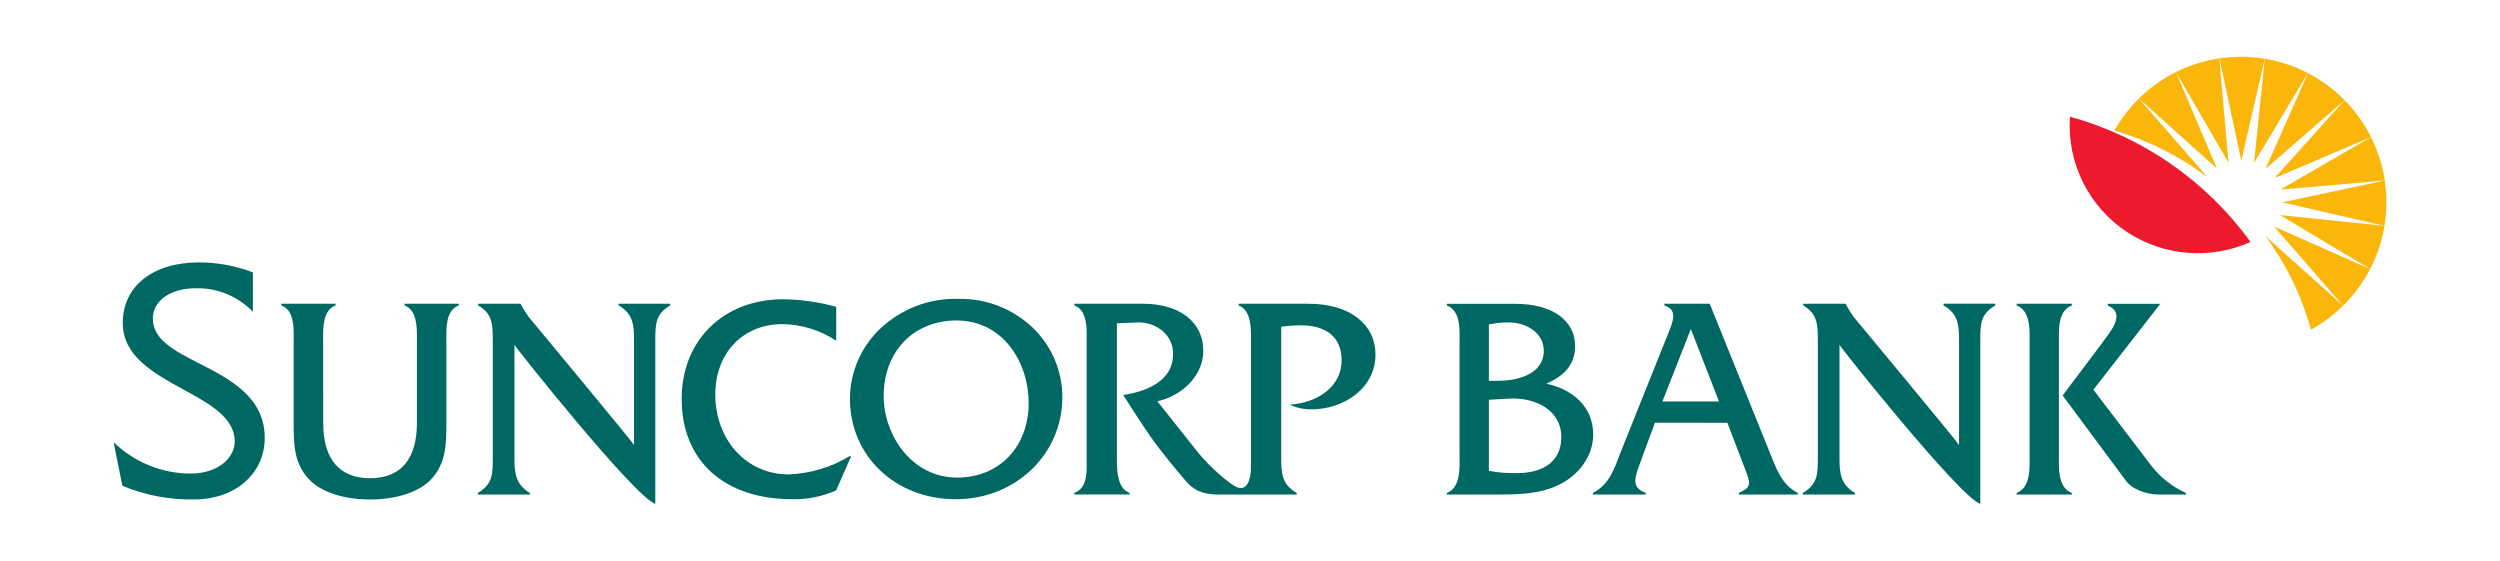
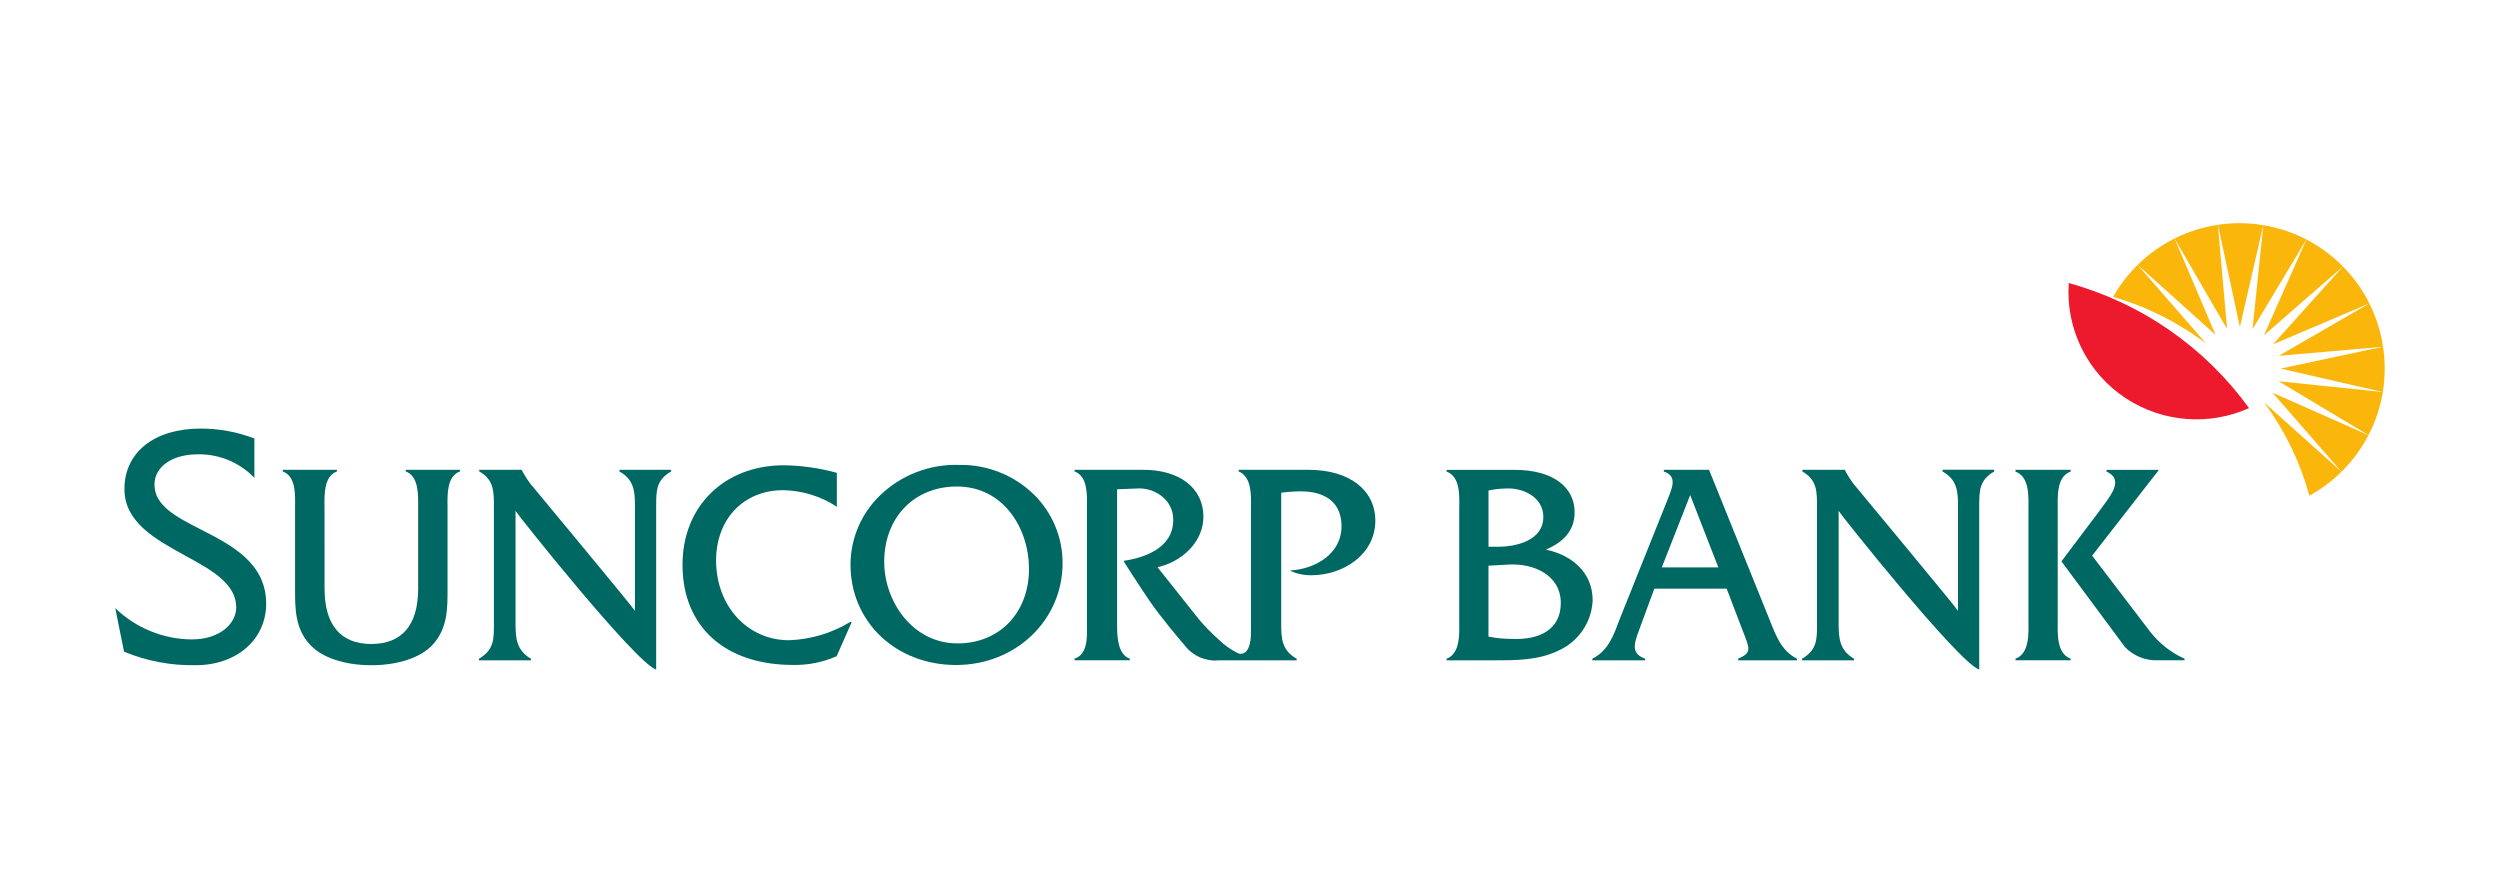
- <svg xmlns="http://www.w3.org/2000/svg" viewBox="0 0 440 98.68">
-   <path d="M394.077,10a24.306,24.306,0,0,0-3.465.279l3.858,18.029,4.128-17.97A25.379,25.379,0,0,0,394.077,10" style="fill:#fab60a" />
-   <path d="M398.605,10.338l-1.9,18.341,9.485-15.817a25.4,25.4,0,0,0-7.588-2.524" style="fill:#fab60a" />
-   <path d="M417.3,24.124a25.581,25.581,0,0,0-4.659-6.494L400.315,31.343,417.3,24.124" style="fill:#fab60a" />
-   <path d="M382.964,12.683l9.256,15.969-1.627-18.373a25.706,25.706,0,0,0-7.629,2.4" style="fill:#fab60a" />
-   <path d="M419.713,31.764a25.242,25.242,0,0,0-2.417-7.63l-15.964,9.234,18.381-1.6" style="fill:#fab60a" />
-   <path d="M406.2,12.866l-7.474,16.867,13.911-12.109a25.7,25.7,0,0,0-6.437-4.758" style="fill:#fab60a" />
-   <path d="M376.456,17.336l13.728,12.34-7.22-16.988a25.632,25.632,0,0,0-6.508,4.648" style="fill:#fab60a" />
-   <path d="M417.135,47.355a25.2,25.2,0,0,0,2.53-7.6l-18.369-1.9,15.839,9.494" style="fill:#fab60a" />
-   <path d="M419.715,31.764l-18.05,3.849,18,4.14a26.34,26.34,0,0,0,.332-4.49,27.453,27.453,0,0,0-.282-3.5" style="fill:#fab60a" />
-   <path d="M412.381,53.8a25.416,25.416,0,0,0,4.752-6.44l-16.884-7.483L412.381,53.8" style="fill:#fab60a" />
-   <path d="M406.725,58.018a25.341,25.341,0,0,0,5.656-4.223L398.742,41.582a50.184,50.184,0,0,1,7.983,16.436" style="fill:#fab60a" />
-   <path d="M372.127,22.975a50.119,50.119,0,0,1,16.409,8.239L376.458,17.342a25.885,25.885,0,0,0-4.331,5.633" style="fill:#fab60a" />
-   <path d="M364.313,20.539A22.433,22.433,0,0,0,374.47,40.915a22.706,22.706,0,0,0,21.622,1.67,58.359,58.359,0,0,0-31.779-22.046" style="fill:#ed192d" />
-   <path d="M84.153,53.75c2.613,1.5,2.578,3.535,2.578,6.351V80.526c0,2.819.035,4.652-2.632,6.231v.281h9.157v-.281c-2.546-1.5-2.712-3.57-2.712-6.231V60.7c.007.211,21.056,26.707,24.788,27.982V59.848c0-2.794.043-4.6,2.633-6.1v-.288h-9.109v.288c2.569,1.453,2.734,3.453,2.734,6.1V78.314c0-.216-18.482-22.464-18.482-22.464a18.4,18.4,0,0,1-1.488-2.388H84.153" style="fill:#006862" />
-   <path d="M317.358,53.76c2.613,1.5,2.578,3.535,2.578,6.347V80.529c0,2.819.035,4.649-2.632,6.228v.284h9.155v-.284c-2.544-1.494-2.709-3.567-2.709-6.228V60.706c.006.213,21.049,26.7,24.78,27.975V59.857c0-2.8.042-4.6,2.632-6.1v-.308h-9.1v.308c2.564,1.453,2.729,3.453,2.729,6.1V78.315c0-.215-18.476-22.457-18.476-22.457a17.844,17.844,0,0,1-1.486-2.4h-7.467" style="fill:#006862" />
-   <path d="M149.513,80.292a22.224,22.224,0,0,1-10.77,3.2c-7.316,0-12.849-6.033-12.849-14.057,0-7.314,4.858-12.39,11.817-12.39a17.724,17.724,0,0,1,9.464,2.921V54a37.02,37.02,0,0,0-9.313-1.331c-10.53,0-17.888,7.209-17.888,17.548,0,10.865,7.451,17.642,19.465,17.642a17.98,17.98,0,0,0,7.713-1.543l2.653-6.028" style="fill:#006862" />
-   <path d="M168.458,84.056c-7.982,0-12.932-7.46-12.932-14.376,0-7.812,5.269-13.278,12.821-13.278,8.256,0,12.7,7.466,12.7,14.5,0,7.745-5.183,13.156-12.589,13.156m13.477-26.221A18.451,18.451,0,0,0,168.722,52.6a19.175,19.175,0,0,0-13.892,5.337,17.009,17.009,0,0,0-5.24,12.233c0,10.091,8,17.694,18.6,17.694,10.548,0,18.785-7.9,18.785-17.972a16.939,16.939,0,0,0-5.044-12.056" style="fill:#006862" />
-   <path d="M65.118,87.909c4.732,0,8.758-1.353,10.835-3.631,2.614-2.853,2.614-6.358,2.607-9.859V59.908c-.033-2.258-.089-5.315,2.189-6.158v-.288H71.193v.288c2.252.846,2.208,3.969,2.186,6.236V74.419c0,6.486-2.911,9.745-8.261,9.745-5.315,0-8.234-3.259-8.234-9.745l-.01-14.433c-.033-2.267-.083-5.39,2.188-6.236v-.288H49.51v.288c2.279.843,2.209,3.9,2.175,6.158l0,14.511c0,3.5-.016,7.006,2.625,9.859,2.07,2.278,6.1,3.631,10.812,3.631" style="fill:#006862" />
-   <path d="M41.317,77.72c0-4.22-4.4-6.633-9.022-9.155-5.277-2.9-10.686-5.877-10.686-11.718,0-6.487,5.276-10.663,13.415-10.663a26.384,26.384,0,0,1,9.484,1.756v6.94a13.434,13.434,0,0,0-10-4.15c-4.488,0-7.614,2.19-7.614,5.319,0,3.726,3.781,5.68,8.21,7.944,5.4,2.745,11.488,5.9,11.488,13.08,0,6.273-5.2,10.823-12.361,10.823A31.156,31.156,0,0,1,21.541,85.5c-.083-.433-.492-2.376-1.016-5.012,0,0-.39-1.945-.525-2.654a19.54,19.54,0,0,0,13.487,5.516c5.086,0,7.83-2.916,7.83-5.633" style="fill:#006862" />
-   <path d="M230.345,53.462H218v.288c2.246.915,2.2,4.005,2.17,6.283V80.541c0,.559.018,1.185-.022,1.788h.017s.071,3.961-2.123,3.531c-.844-.167-2.592-1.628-3.579-2.5A34.928,34.928,0,0,1,211,79.823l-7.3-9.19c.35-.081.705-.184,1.062-.3,3.617-1.167,7.019-4.362,7.019-8.614,0-5.016-4.155-8.259-10.579-8.259H189.074v.288c2.266.843,2.222,3.936,2.177,6.2v21c.045,2.254.089,5.009-2.177,5.8v.282h9.736v-.282c-2.055-.724-2.239-3.638-2.239-5.8V56.9c1.195-.058,1.4-.06,3.38-.136a6.457,6.457,0,0,1,4.9,1.7,5.161,5.161,0,0,1,1.609,3.863c0,5.124-5.471,6.7-8.724,7.185v.081s2.921,4.623,4.673,7.136c1.66,2.423,4.652,6.015,6.138,7.751,1.484,1.841,3.173,2.561,5.936,2.561h13.74v-.282c-2.6-1.481-2.732-3.477-2.732-6.216V57.5a28.221,28.221,0,0,1,3.482-.242c2.662,0,7.15.8,7.15,6.194,0,4.739-4.5,7.474-8.984,7.749v.082c.185.088.353.14.554.231a8.616,8.616,0,0,0,3.126.533c5.515,0,11.262-3.583,11.262-9.63,0-5.421-4.621-8.954-11.733-8.954" style="fill:#006862" />
-   <path d="M297.588,57.911,292.58,70.66h9.968Zm-6.322,16.494-2.631,7.137c-1.064,2.832-1.416,4.3,1.01,5.209v.282h-9.307v-.282c2.931-1.469,3.793-4.3,4.906-7.185l8.45-21.1c.707-1.819,1.67-3.944-.76-4.7v-.311h7.973l10.546,26.114c1.164,2.884,2.074,5.716,4.956,7.185v.282H306.04v-.282c2.479-1.111,2.072-1.67.707-5.209l-2.729-7.137" style="fill:#006862" />
-   <path d="M369.653,60.8c1.668-2.38,4.7-5.516,1.316-7.032v-.3h9.246L368.436,68.589,378.66,82a15.905,15.905,0,0,0,6.068,4.756v.281h-4.753c-2.482,0-4.806-1.09-5.721-2.3L363.024,69.6Zm-12.446-.1c0-2.278.3-5.97-2.278-6.93v-.311h9.715v.311c-2.583.906-2.276,4.652-2.276,6.93V79.769c0,2.329-.307,6.023,2.276,6.982v.281h-9.715v-.281c2.581-.959,2.278-4.706,2.278-6.982" style="fill:#006862" />
-   <path d="M266.439,83.261c4.387.161,8.349-1.517,8.349-6.325,0-4.909-4.756-7.032-9.207-6.778l-3.541.2v12.5a21.389,21.389,0,0,0,4.4.405M263.71,67.017c3.285,0,7.992-1.11,7.992-5.26,0-3.489-3.555-5.08-6.276-5.01a15.906,15.906,0,0,0-3.386.357v9.913ZM256.88,60.7c0-2.275.351-5.97-2.229-6.93v-.3h11.992c6.677,0,10.575,2.977,10.575,7.481,0,3.4-2.174,5.314-5.058,6.581,4.552.96,8.244,4,8.244,8.954,0,3.894-2.68,7.237-6.071,8.856-3.541,1.72-7.537,1.7-11.334,1.7h-8.348v-.282c2.531-.958,2.229-4.654,2.229-6.984" style="fill:#006862" />
+ <svg xmlns="http://www.w3.org/2000/svg" viewBox="0 0 280 100">
+   <path d="M250.614,25a15.3,15.3,0,0,0-2.2.177l2.451,11.456,2.624-11.417A16.078,16.078,0,0,0,250.614,25" style="fill:#fab60a" />
+   <path d="M253.492,25.218l-1.208,11.655,6.027-10.051a16.138,16.138,0,0,0-4.823-1.6" style="fill:#fab60a" />
+   <path d="M265.371,33.978a16.219,16.219,0,0,0-2.961-4.126l-7.832,8.714,10.793-4.588" style="fill:#fab60a" />
+   <path d="M243.553,26.708l5.881,10.148L248.4,25.181a16.326,16.326,0,0,0-4.847,1.525" style="fill:#fab60a" />
+   <path d="M266.9,38.833a16.032,16.032,0,0,0-1.536-4.848l-10.144,5.867,11.68-1.016" style="fill:#fab60a" />
+   <path d="M258.318,26.825l-4.75,10.718,8.84-7.695a16.331,16.331,0,0,0-4.09-3.023" style="fill:#fab60a" />
+   <path d="M239.417,29.665l8.724,7.841-4.588-10.794a16.283,16.283,0,0,0-4.136,2.953" style="fill:#fab60a" />
+   <path d="M265.266,48.74a16.014,16.014,0,0,0,1.608-4.829L255.2,42.7l10.064,6.032" style="fill:#fab60a" />
+   <path d="M266.906,38.833l-11.47,2.446,11.438,2.631a16.729,16.729,0,0,0,.211-2.853,17.409,17.409,0,0,0-.179-2.224" style="fill:#fab60a" />
+   <path d="M262.245,52.834a16.137,16.137,0,0,0,3.02-4.093l-10.729-4.753,7.709,8.846" style="fill:#fab60a" />
+   <path d="M258.651,55.516a16.124,16.124,0,0,0,3.594-2.684l-8.666-7.76a31.89,31.89,0,0,1,5.072,10.444" style="fill:#fab60a" />
+   <path d="M236.667,33.248a31.827,31.827,0,0,1,10.426,5.236l-7.674-8.815a16.417,16.417,0,0,0-2.752,3.579" style="fill:#fab60a" />
+   <path d="M231.7,31.7a14.256,14.256,0,0,0,6.454,12.948,14.429,14.429,0,0,0,13.74,1.061A37.088,37.088,0,0,0,231.7,31.7" style="fill:#ed192d" />
+   <path d="M69.376,52.8c1.632.924,1.737,2.2,1.737,3.877V68.412c0-.137-11.744-14.274-11.744-14.274a11.752,11.752,0,0,1-.945-1.517H53.679V52.8c1.66.953,1.638,2.246,1.638,4.035V69.818c0,1.791.022,2.956-1.672,3.959v.179h5.818v-.179c-1.618-.953-1.723-2.268-1.723-3.959v-12.6c0,.134,13.38,16.971,15.751,17.781V56.679c0-1.776.027-2.923,1.673-3.877v-.183H69.376Z" style="fill:#006862" />
+   <path d="M217.562,52.808c1.63.923,1.734,2.194,1.734,3.876V68.413c0-.137-11.74-14.27-11.74-14.27a11.321,11.321,0,0,1-.944-1.525h-4.745l0,.192c1.66.953,1.638,2.246,1.638,4.033V69.82c0,1.791.022,2.954-1.673,3.957v.181h5.818v-.181c-1.617-.949-1.722-2.266-1.722-3.957v-12.6c0,.135,13.376,16.966,15.746,17.776V56.684c0-1.779.027-2.923,1.673-3.876v-.2h-5.783Z" style="fill:#006862" />
+   <path d="M88.367,71.706c-4.649,0-8.165-3.834-8.165-8.932,0-4.648,3.087-7.873,7.509-7.873a11.251,11.251,0,0,1,6.014,1.856v-3.8a23.494,23.494,0,0,0-5.918-.846c-6.691,0-11.366,4.581-11.366,11.151,0,6.9,4.734,11.21,12.368,11.21a11.431,11.431,0,0,0,4.9-.981l1.686-3.83-.185.008A14.138,14.138,0,0,1,88.367,71.706Z" style="fill:#006862" />
+   <path d="M115.813,55.4a11.723,11.723,0,0,0-8.4-3.33,12.185,12.185,0,0,0-8.828,3.393,10.811,10.811,0,0,0-3.329,7.773c0,6.413,5.083,11.244,11.819,11.244,6.7,0,11.936-5.02,11.936-11.42a10.761,10.761,0,0,0-3.2-7.661Zm-8.564,16.661h0c-5.072,0-8.217-4.74-8.217-9.135,0-4.964,3.348-8.437,8.146-8.437,5.246,0,8.07,4.744,8.07,9.214C115.248,68.624,111.955,72.062,107.249,72.062Z" style="fill:#006862" />
+   <path d="M45.444,52.8c1.431.537,1.4,2.522,1.389,3.962v9.171c0,4.122-1.85,6.193-5.25,6.193-3.377,0-5.232-2.071-5.232-6.193l-.006-9.171c-.021-1.44-.053-3.425,1.39-3.962v-.183H31.666V52.8c1.448.535,1.4,2.478,1.382,3.913v9.22c0,2.224-.01,4.452,1.668,6.265,1.315,1.448,3.876,2.307,6.87,2.307s5.563-.86,6.882-2.307c1.661-1.813,1.661-4.04,1.657-6.265v-9.22c-.021-1.435-.057-3.378,1.391-3.913v-.183H45.444Z" style="fill:#006862" />
+   <polygon points="41.586 74.509 41.586 74.509 41.583 74.509 41.586 74.509" style="fill:#006862" />
+   <path d="M22.512,59.312C19.7,57.874,17.3,56.632,17.3,54.265c0-1.989,1.986-3.38,4.838-3.38a8.53,8.53,0,0,1,6.354,2.637v-4.41A16.755,16.755,0,0,0,22.461,48c-5.172,0-8.525,2.654-8.525,6.776,0,3.711,3.438,5.6,6.791,7.446,2.936,1.6,5.73,3.134,5.732,5.814,0,1.726-1.744,3.578-4.975,3.578a12.416,12.416,0,0,1-8.57-3.5c.086.45.334,1.686.334,1.686.333,1.675.593,2.91.645,3.185A19.806,19.806,0,0,0,21.957,74.5c4.55,0,7.854-2.891,7.854-6.877C29.811,63.062,25.943,61.057,22.512,59.312Z" style="fill:#006862" />
+   <path d="M146.576,52.619l0,0h-7.845V52.8c1.428.581,1.4,2.545,1.379,3.992V69.828c0,.355.012.753-.014,1.136h.011s.045,2.517-1.349,2.243a8.13,8.13,0,0,1-2.274-1.588,22.141,22.141,0,0,1-2.2-2.248l-4.638-5.839c.222-.052.448-.117.675-.191,2.3-.741,4.46-2.772,4.46-5.474,0-3.187-2.64-5.248-6.723-5.248h-7.706V52.8c1.44.536,1.412,2.5,1.383,3.94V70.086c.029,1.432.057,3.183-1.383,3.686v.179h6.187v-.179c-1.306-.46-1.423-2.312-1.423-3.686V54.8c.759-.036.889-.038,2.148-.086a4.1,4.1,0,0,1,3.113,1.08,3.281,3.281,0,0,1,1.023,2.455c0,3.256-3.477,4.257-5.544,4.566v.055s1.856,2.938,2.969,4.535c1.055,1.54,2.957,3.822,3.9,4.925A4.281,4.281,0,0,0,136.5,73.96h8.731v-.179c-1.653-.941-1.736-2.209-1.736-3.95V55.185a17.78,17.78,0,0,1,2.212-.154c1.692,0,4.543.508,4.543,3.936,0,3.011-2.859,4.749-5.708,4.924v.052c.117.056.224.089.352.147a5.489,5.489,0,0,0,1.986.338c3.5,0,7.156-2.276,7.156-6.119C154.031,54.864,151.1,52.619,146.576,52.619Z" style="fill:#006862" />
+   <path d="M198.112,69.21l-6.7-16.594h-5.066v.2c1.544.48.932,1.831.483,2.986l-5.37,13.408c-.707,1.833-1.255,3.632-3.117,4.566v.179h5.914v-.179c-1.542-.578-1.318-1.511-.642-3.31l1.672-4.535h8.1l1.734,4.536c.868,2.248,1.126,2.6-.449,3.31v.179h6.589v-.179C199.43,72.842,198.852,71.043,198.112,69.21ZM186.12,63.549l3.182-8.1,3.152,8.1Z" style="fill:#006862" />
+   <path d="M230.465,69.337V57.218c0-1.447-.195-3.828,1.447-4.4v-.2h-6.173v.2c1.638.61,1.447,2.956,1.447,4.4V69.337c0,1.446.192,3.827-1.447,4.437v.178h6.173v-.178C230.27,73.164,230.465,70.817,230.465,69.337Z" style="fill:#006862" />
+   <path d="M240.818,70.753l-6.5-8.52,7.485-9.61h-5.875v.19c2.15.964.224,2.956-.837,4.469l-4.212,5.591,7.136,9.619a4.857,4.857,0,0,0,3.636,1.461h3.02v-.178A10.109,10.109,0,0,1,240.818,70.753Z" style="fill:#006862" />
+   <path d="M173.144,61.559c1.833-.8,3.214-2.021,3.214-4.181,0-2.862-2.476-4.754-6.719-4.754h-7.62v.191c1.639.61,1.416,2.957,1.416,4.4V69.34c0,1.48.192,3.829-1.416,4.437v.18h5.3c2.413,0,4.952.012,7.2-1.081a6.466,6.466,0,0,0,3.858-5.627C178.383,64.1,176.037,62.169,173.144,61.559Zm-6.43-6.624a10.037,10.037,0,0,1,2.151-.227c1.729-.044,3.988.967,3.988,3.184,0,2.637-2.991,3.342-5.078,3.342h-1.061Zm2.795,16.621h0a13.594,13.594,0,0,1-2.8-.257V63.357l2.25-.127c2.828-.162,5.85,1.188,5.85,4.307C174.814,70.592,172.3,71.658,169.509,71.556Z" style="fill:#006862" />
</svg>
